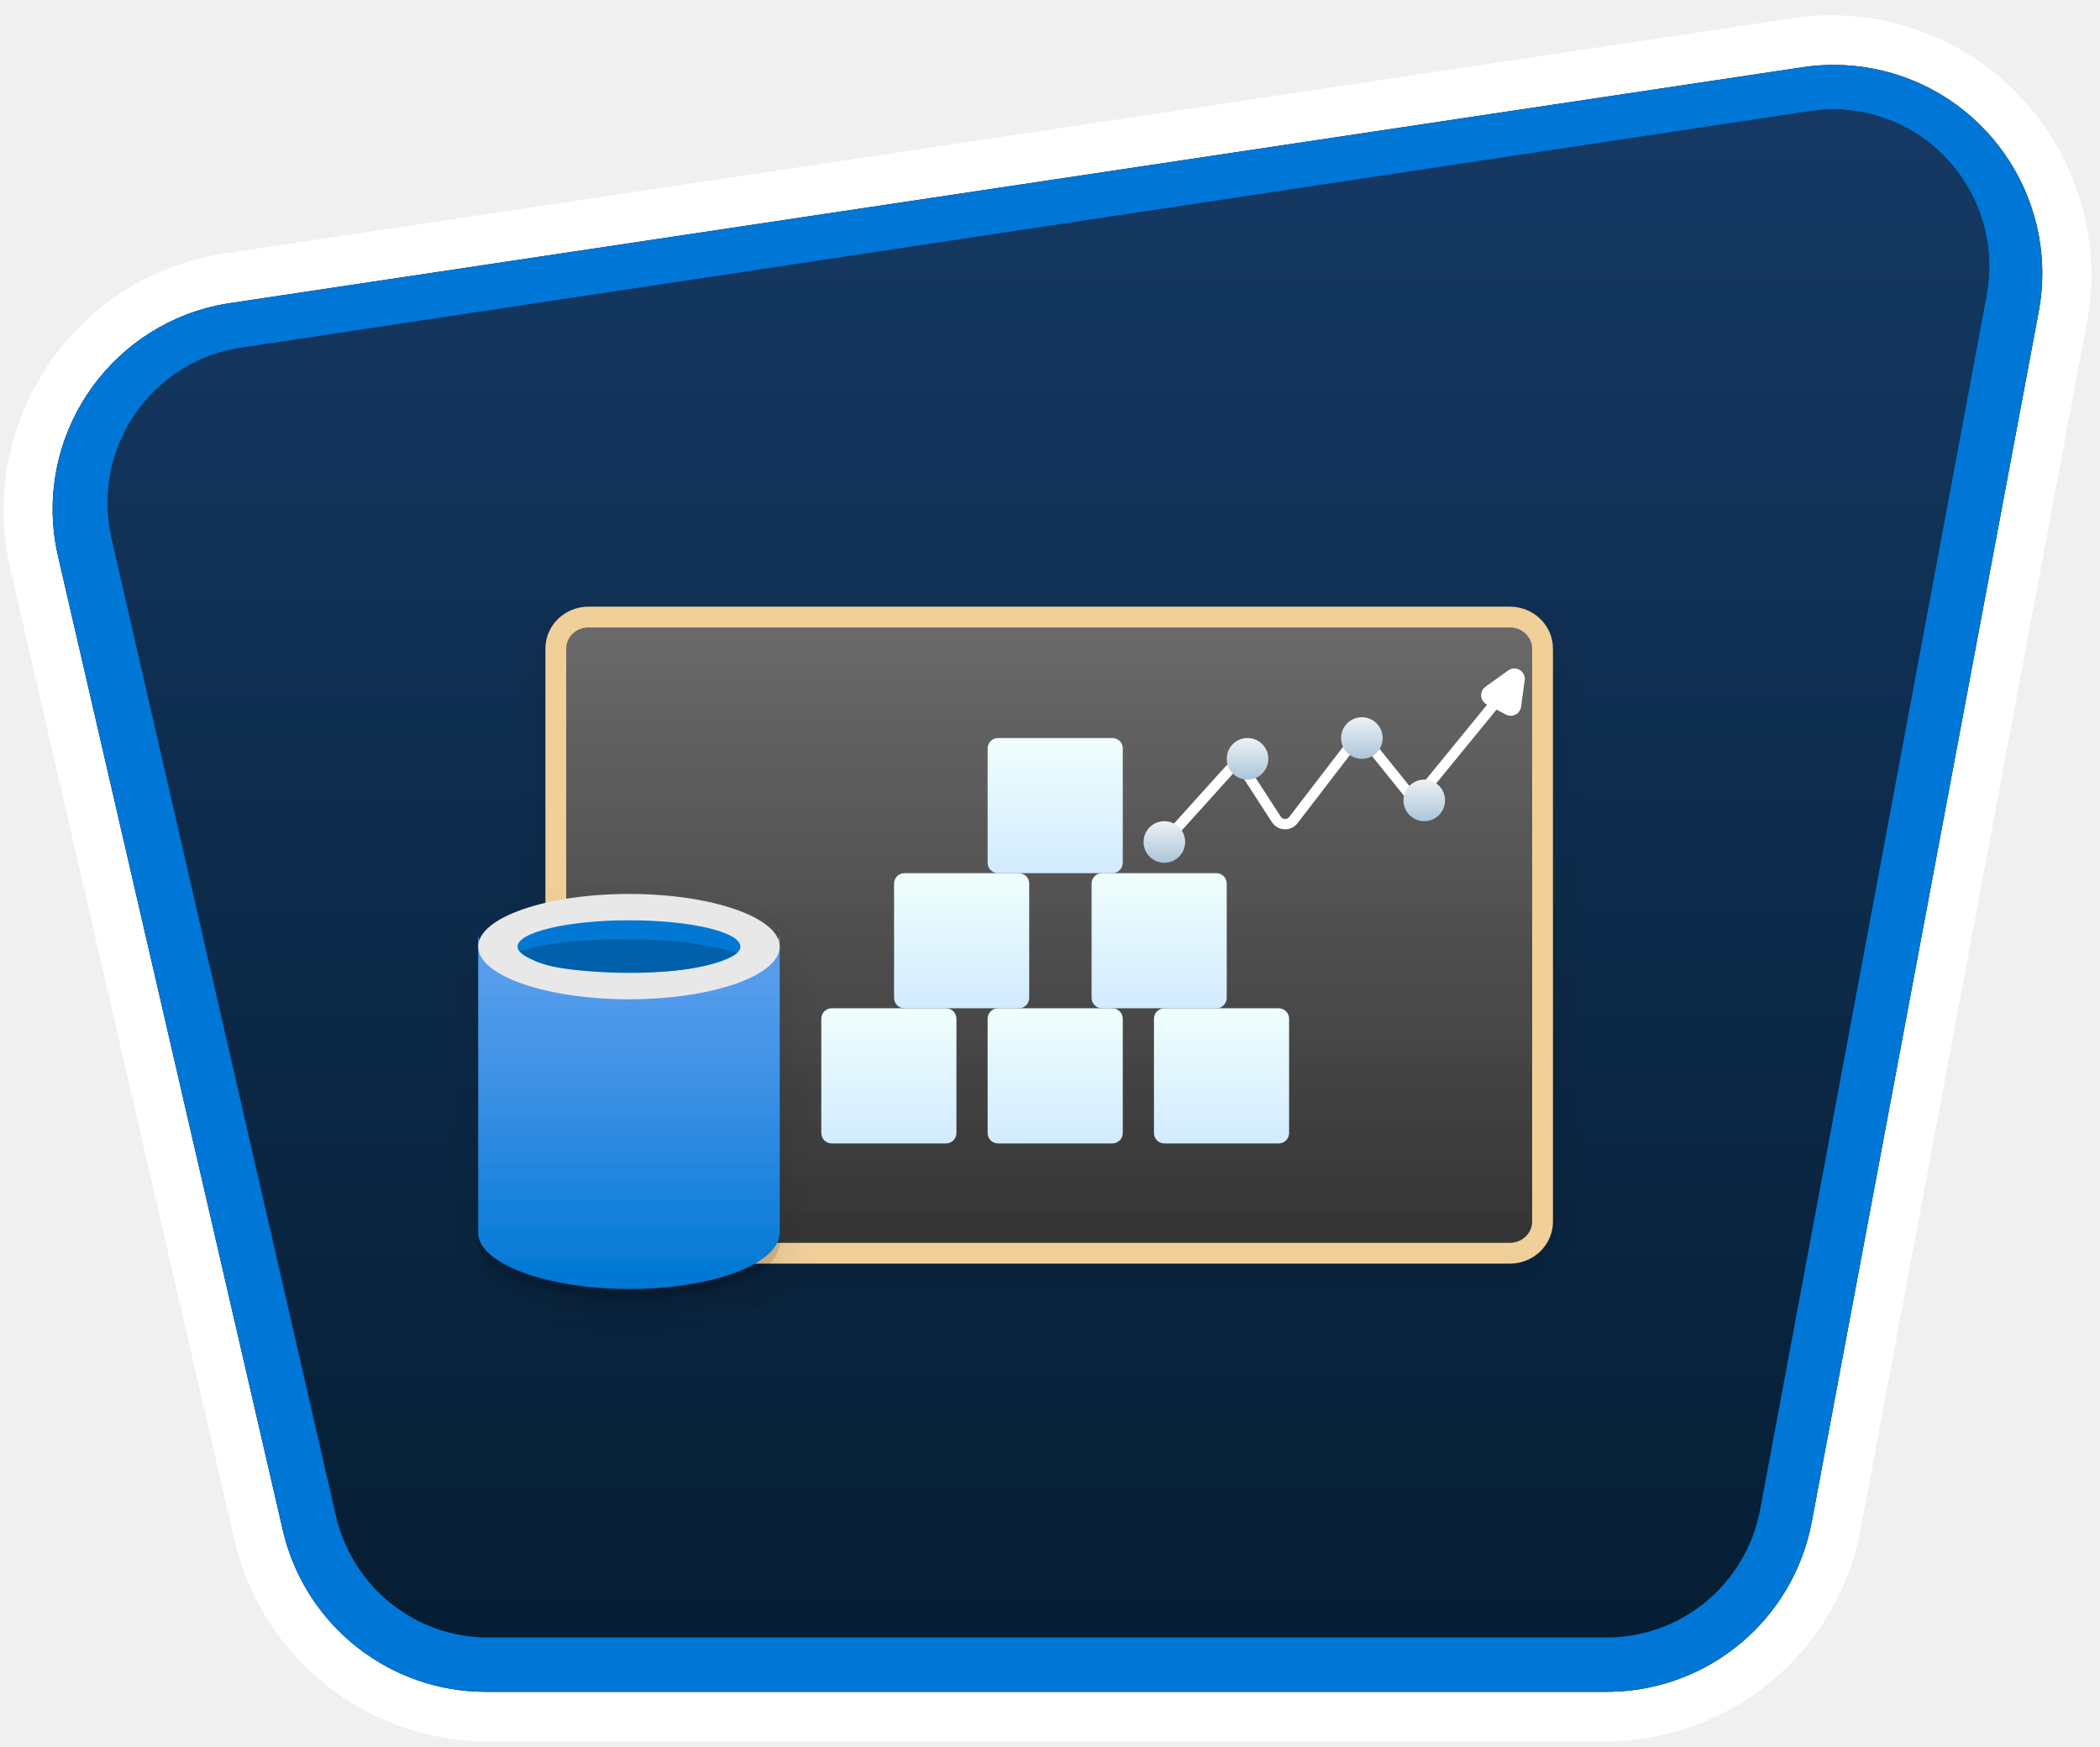
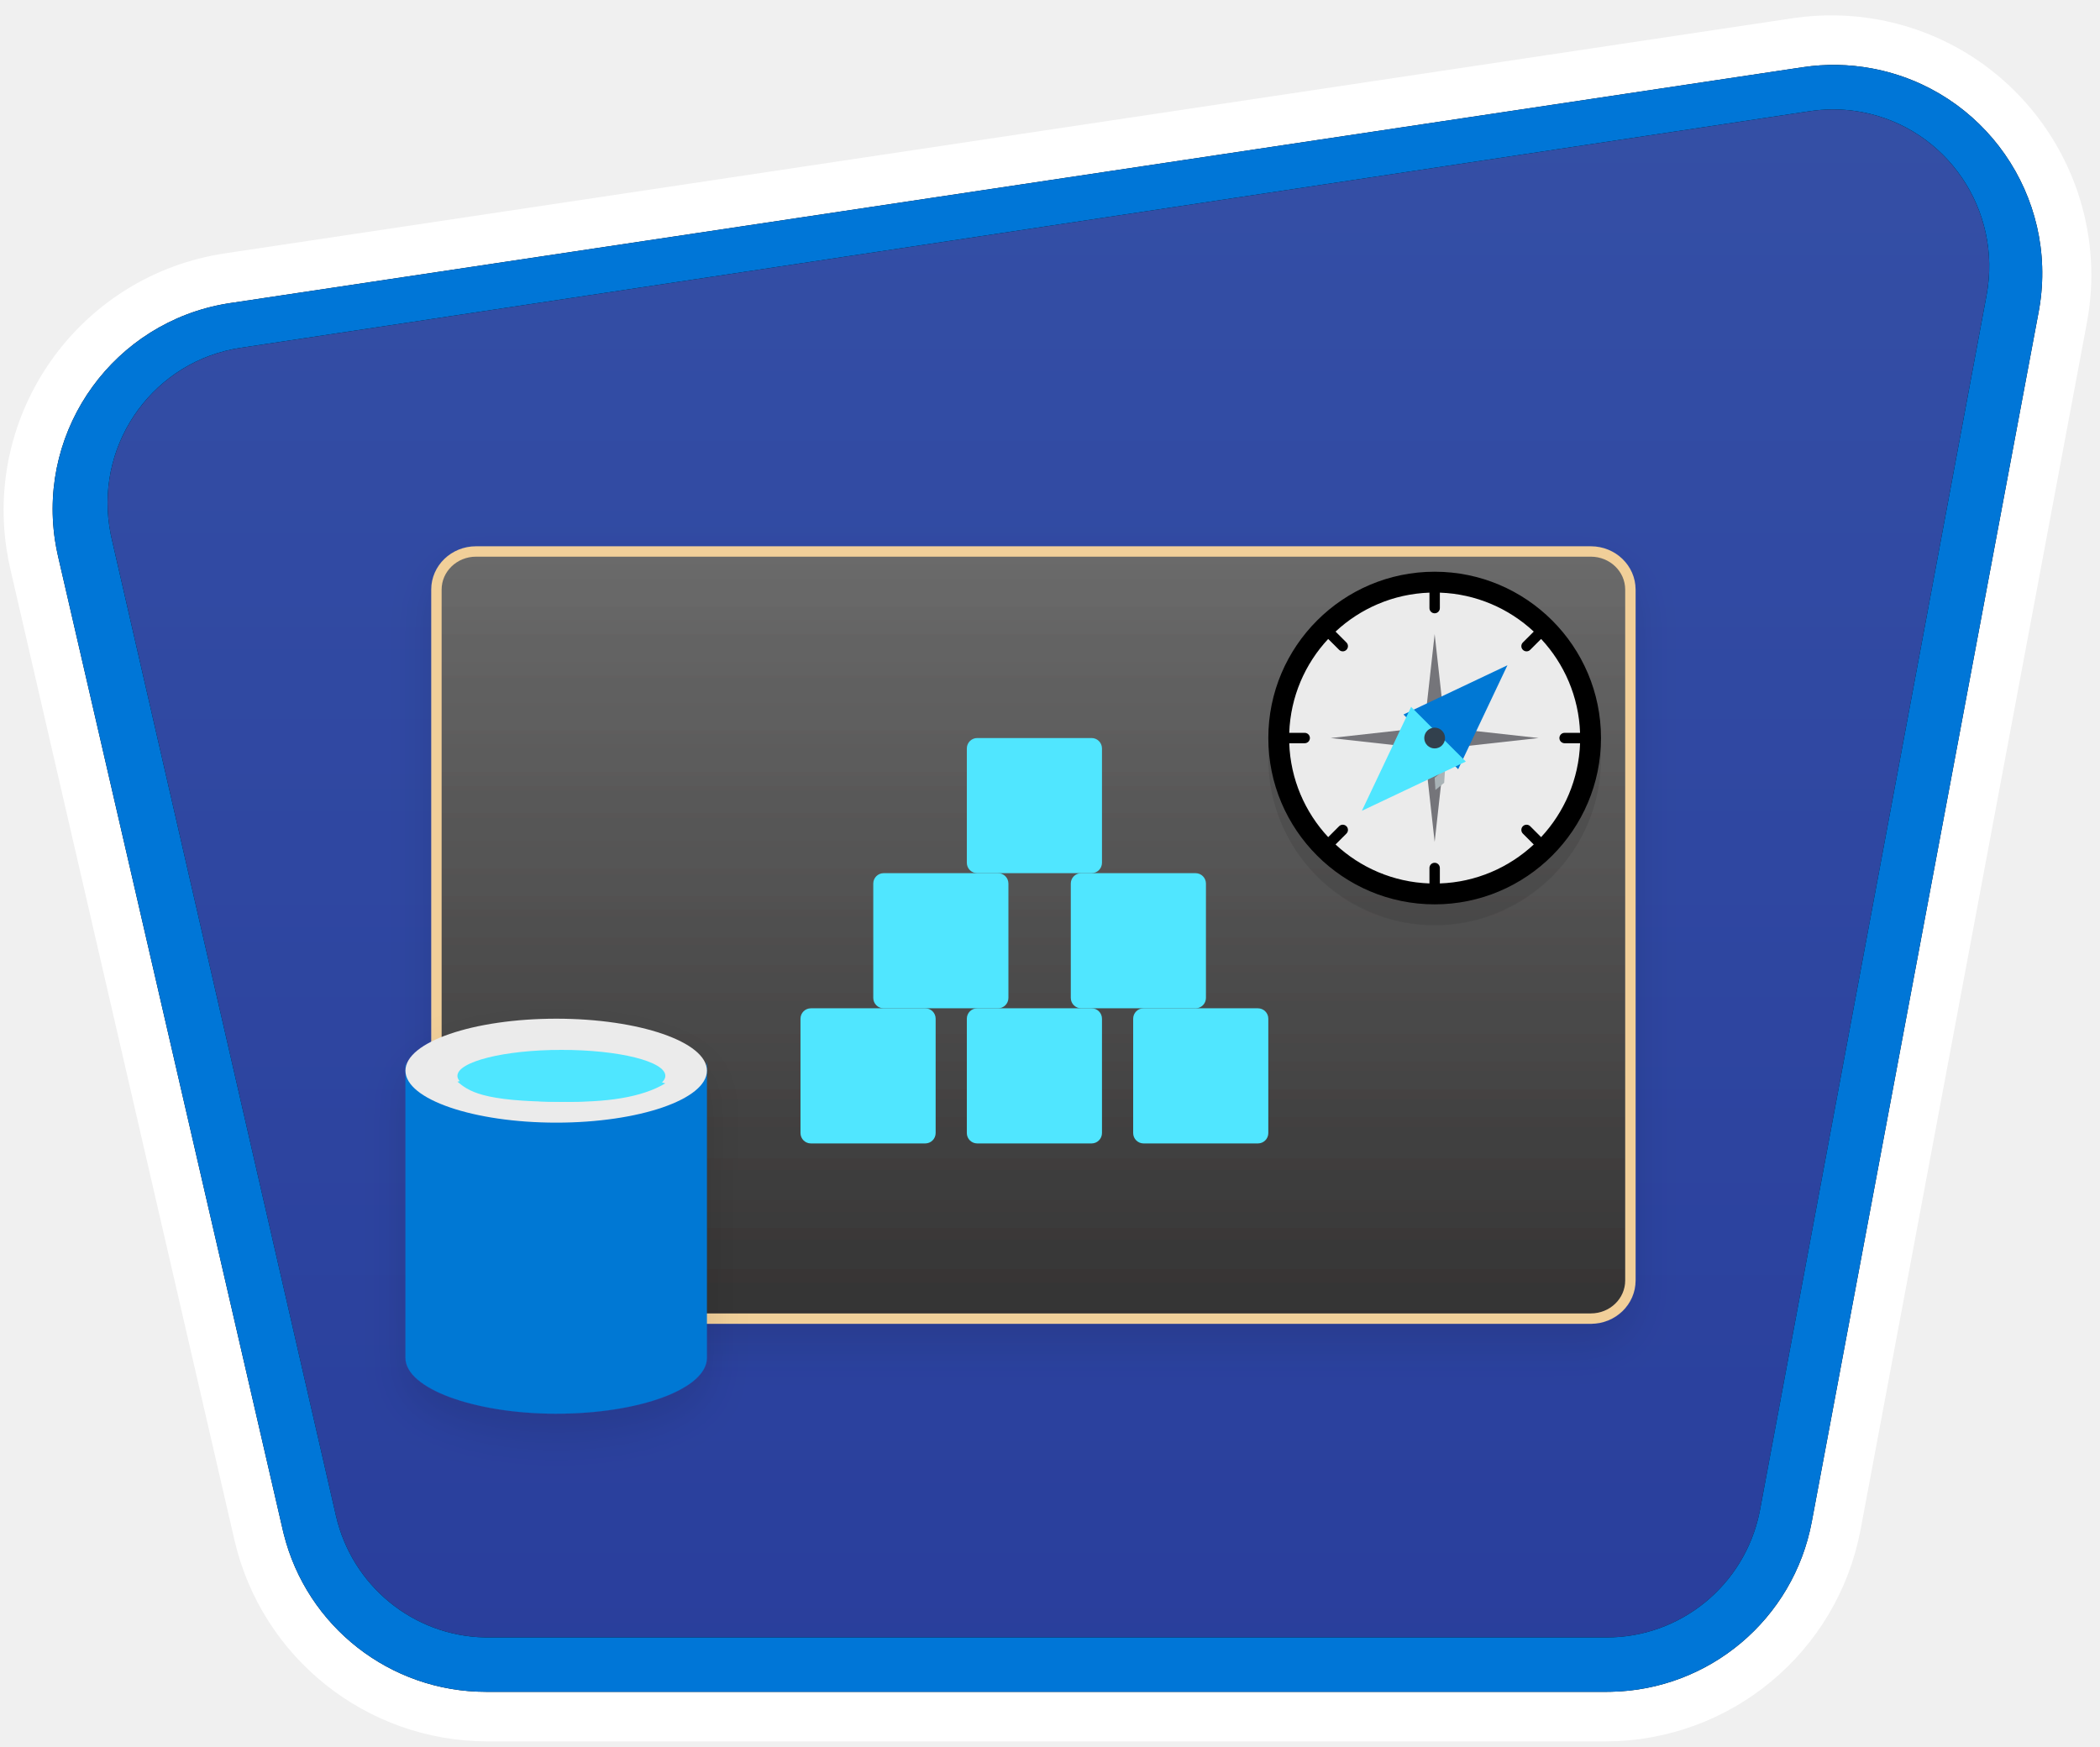
<svg xmlns="http://www.w3.org/2000/svg" xmlns:xlink="http://www.w3.org/1999/xlink" width="202px" height="168px" viewBox="0 0 202 168" version="1.1">
  <defs>
    <path d="M45.91,160 L153.401,160 C163.026,160 171.285,153.145 173.059,143.686 L194.818,27.635 C196.854,16.779 189.703,6.328 178.847,4.292 C176.651,3.881 174.403,3.84 172.194,4.171 L21.383,26.793 C10.459,28.431 2.933,38.615 4.571,49.538 C4.648,50.052 4.745,50.562 4.862,51.068 L26.422,144.497 C28.517,153.572 36.597,160 45.91,160 Z" id="path-1" />
    <linearGradient x1="50%" y1="0%" x2="50%" y2="100%" id="linearGradient-3">
-       <stop stop-color="#153A66" stop-opacity="0.997" offset="0%" />
-       <stop stop-color="#051D32" offset="100%" />
+       <stop stop-color="#3550A6" offset="0%" />
+       <stop stop-color="#293E9C" offset="100%" />
    </linearGradient>
    <path d="M169.061,0.991 C171.277,0.659 173.532,0.7 175.734,1.113 C186.508,3.133 193.643,13.417 191.814,24.181 L191.753,24.525 L169.929,140.919 C168.172,150.288 160.072,157.109 150.574,157.278 L150.213,157.281 L42.404,157.281 C33.186,157.281 25.172,151.003 22.944,142.09 L22.858,141.733 L1.234,48.027 C1.117,47.52 1.02,47.008 0.942,46.493 C-0.684,35.652 6.69,25.538 17.459,23.734 L17.804,23.68 L169.061,0.991 Z M174.75,5.309 C173.267,5.029 171.751,4.976 170.254,5.151 L169.755,5.217 L18.791,27.986 C10.59,29.223 4.939,36.91 6.169,45.156 C6.207,45.415 6.253,45.672 6.305,45.928 L6.387,46.311 L27.97,140.348 C29.517,147.087 35.414,151.893 42.263,152.047 L42.6,152.05 L150.201,152.05 C157.316,152.05 163.437,147.034 164.894,140.063 L164.959,139.735 L186.741,22.93 C188.269,14.735 182.901,6.846 174.75,5.309 Z" id="path-4" />
-     <filter x="-12.0%" y="-17.6%" width="124.0%" height="135.3%" filterUnits="objectBoundingBox" id="filter-6">
+     <filter x="-9.9%" y="-14.6%" width="119.8%" height="129.3%" filterUnits="objectBoundingBox" id="filter-6">
      <feOffset dx="0" dy="2" in="SourceAlpha" result="shadowOffsetOuter1" />
      <feGaussianBlur stdDeviation="2" in="shadowOffsetOuter1" result="shadowBlurOuter1" />
      <feColorMatrix values="0 0 0 0 0   0 0 0 0 0   0 0 0 0 0  0 0 0 0.1 0" type="matrix" in="shadowBlurOuter1" result="shadowMatrixOuter1" />
      <feMerge>
        <feMergeNode in="shadowMatrixOuter1" />
        <feMergeNode in="SourceGraphic" />
      </feMerge>
    </filter>
-     <polygon id="path-7" points="0 0.075 99.841 0.075 99.841 67.848 0 67.848" />
+     <polygon id="path-7" points="0 0.09 120.808 0.09 120.808 81.816 0 81.816" />
    <linearGradient x1="50%" y1="0.67%" x2="50%" y2="100%" id="linearGradient-9">
      <stop stop-color="#6A6A6A" offset="0%" />
      <stop stop-color="#343333" offset="100%" />
    </linearGradient>
-     <linearGradient x1="50%" y1="100%" x2="50%" y2="0%" id="linearGradient-10">
-       <stop stop-color="#D2EBFF" offset="0%" />
-       <stop stop-color="#F0FFFD" offset="100%" />
-     </linearGradient>
-     <linearGradient x1="50%" y1="0%" x2="50%" y2="183.068%" id="linearGradient-11">
-       <stop stop-color="#ECF2F6" offset="0%" />
-       <stop stop-color="#779FC1" offset="100%" />
-     </linearGradient>
-     <filter x="-48.3%" y="-36.8%" width="196.6%" height="173.7%" filterUnits="objectBoundingBox" id="filter-12">
+     <filter x="-41.4%" y="-31.6%" width="182.8%" height="163.2%" filterUnits="objectBoundingBox" id="filter-10">
      <feOffset dx="0" dy="2" in="SourceAlpha" result="shadowOffsetOuter1" />
      <feGaussianBlur stdDeviation="2" in="shadowOffsetOuter1" result="shadowBlurOuter1" />
      <feColorMatrix values="0 0 0 0 0   0 0 0 0 0   0 0 0 0 0  0 0 0 0.1 0" type="matrix" in="shadowBlurOuter1" result="shadowMatrixOuter1" />
      <feMerge>
        <feMergeNode in="shadowMatrixOuter1" />
        <feMergeNode in="SourceGraphic" />
      </feMerge>
    </filter>
-     <filter x="-8.6%" y="-6.6%" width="117.2%" height="113.2%" filterUnits="objectBoundingBox" id="filter-13">
-       <feOffset dx="0" dy="1" in="SourceAlpha" result="shadowOffsetOuter1" />
-       <feColorMatrix values="0 0 0 0 0   0 0 0 0 0   0 0 0 0 0  0 0 0 0.12 0" type="matrix" in="shadowOffsetOuter1" result="shadowMatrixOuter1" />
+     <filter x="-12.5%" y="-12.5%" width="125.0%" height="125.0%" filterUnits="objectBoundingBox" id="filter-11">
+       <feOffset dx="0" dy="2" in="SourceAlpha" result="shadowOffsetOuter1" />
+       <feColorMatrix values="0 0 0 0 0   0 0 0 0 0   0 0 0 0 0  0 0 0 0.096 0" type="matrix" in="shadowOffsetOuter1" result="shadowMatrixOuter1" />
      <feMerge>
        <feMergeNode in="shadowMatrixOuter1" />
        <feMergeNode in="SourceGraphic" />
      </feMerge>
    </filter>
-     <linearGradient x1="50%" y1="97.569%" x2="50%" y2="-5.31%" id="linearGradient-14">
-       <stop stop-color="#0078D4" offset="0%" />
-       <stop stop-color="#1380DA" offset="16%" />
-       <stop stop-color="#3C91E5" offset="53%" />
-       <stop stop-color="#559CEC" offset="82%" />
-       <stop stop-color="#5EA0EF" offset="100%" />
-     </linearGradient>
  </defs>
  <g id="Badges" stroke="none" stroke-width="1" fill="none" fill-rule="evenodd">
-     <g id="Microsoft-Azure-Data-Fundamentals" transform="translate(-109, -47)">
-       <g id="Microsoft-Azure-Data-Fundamentals/Microsoft-Azure-Data-Fundamentals" transform="translate(155, 80)">
-         <g id="Trophy-Plates/Trailhead" transform="translate(5, 0)">
+     <g id="Explore-relational-data-in-Azure" transform="translate(-109, -47)">
+       <g id="Explore-relational-data-in-Azure/explore-relational-data-in-azure" transform="translate(148, 80)">
+         <g id="Trophy-Plates/Trailhead" transform="translate(12, 0)">
          <g id="BG" transform="translate(-50, -30.4748)">
            <mask id="mask-2" fill="white">
              <use xlink:href="#path-1" />
            </mask>
            <path stroke="#FFFFFF" stroke-width="5" d="M21.012,24.32 C14.868,25.242 9.678,28.567 6.256,33.197 C2.833,37.828 1.177,43.764 2.099,49.909 C2.185,50.487 2.295,51.061 2.426,51.631 L23.986,145.059 C25.164,150.164 28.026,154.524 31.903,157.608 C35.78,160.692 40.672,162.5 45.91,162.5 L153.401,162.5 C158.815,162.5 163.845,160.572 167.771,157.314 C171.697,154.056 174.518,149.467 175.516,144.146 L197.276,28.096 C198.421,21.989 196.982,15.997 193.73,11.244 C190.479,6.492 185.414,2.98 179.307,1.835 C176.838,1.372 174.308,1.326 171.823,1.699 L21.012,24.32 Z" />
-             <g id="Colors/Microsoft-365/BG-Gradient-5" mask="url(#mask-2)" fill="url(#linearGradient-3)">
+             <g id="Colors/Microsoft-365/BG-Gradient-4" mask="url(#mask-2)" fill="url(#linearGradient-3)">
              <g transform="translate(0, -0)" id="Rectangle">
                <rect x="0" y="0" width="200" height="160" />
              </g>
            </g>
          </g>
          <g id="Border" transform="translate(-46.65294, -27.5252)">
            <mask id="mask-5" fill="white">
              <use xlink:href="#path-4" />
            </mask>
            <use fill="#000000" fill-rule="nonzero" xlink:href="#path-4" />
            <g id="Colors/Microsoft-365/Border" mask="url(#mask-5)" fill="#0076D7">
              <g transform="translate(-3.347057, -2.94961)" id="Microsoft-365/Border">
                <rect x="0" y="0" width="200" height="164" />
              </g>
            </g>
          </g>
        </g>
-         <g id="chalk-board----" filter="url(#filter-6)" transform="translate(5, 23)">
+         <g id="chalk-board-" filter="url(#filter-6)" transform="translate(0, 16)">
          <g id="Group-17">
            <g id="Group-7">
              <g id="Group-3">
                <mask id="mask-8" fill="white">
                  <use xlink:href="#path-7" />
                </mask>
                <g id="Clip-2" />
-                 <path d="M94.235,3.361 C95.971,3.361 97.378,4.723 97.378,6.402 L97.378,61.52 C97.378,63.2 95.971,64.561 94.235,64.561 L5.606,64.561 C3.87,64.561 2.463,63.2 2.463,61.52 L2.463,6.402 C2.463,4.723 3.87,3.361 5.606,3.361 L94.235,3.361 Z" id="Fill-1" stroke="#F1CF99" stroke-width="2" fill="url(#linearGradient-9)" mask="url(#mask-8)" />
+                 <path d="M114.024,4.053 C116.125,4.053 117.828,5.695 117.828,7.72 L117.828,74.186 C117.828,76.212 116.125,77.853 114.024,77.853 L6.784,77.853 C4.683,77.853 2.98,76.212 2.98,74.186 L2.98,7.72 C2.98,5.695 4.683,4.053 6.784,4.053 L114.024,4.053 Z" id="Fill-1" stroke="#F1CF99" fill="url(#linearGradient-9)" mask="url(#mask-8)" />
              </g>
            </g>
          </g>
        </g>
-         <g id="Rectangle--" transform="translate(33, 38)" fill="url(#linearGradient-10)">
+         <g id="Rectangle-" transform="translate(38, 38)" fill="#50E6FF">
          <rect id="Rectangle-Copy-24" x="16" y="26" width="13" height="13" rx="1" />
          <rect id="Rectangle-Copy-25" x="32" y="26" width="13" height="13" rx="1" />
          <rect id="Rectangle-Copy-26" x="0" y="26" width="13" height="13" rx="1" />
          <rect id="Rectangle-Copy-27" x="7" y="13" width="13" height="13" rx="1" />
          <rect id="Rectangle-Copy-28" x="26" y="13" width="13" height="13" rx="1" />
          <rect id="Rectangle-Copy-29" x="16" y="0" width="13" height="13" rx="1" />
        </g>
-         <g id="Group-23" transform="translate(64, 28)">
-           <path d="M2,20 L8.212,13.111 C8.582,12.701 9.214,12.668 9.624,13.038 C9.689,13.097 9.746,13.163 9.794,13.236 L12.776,17.831 C13.076,18.295 13.696,18.426 14.159,18.126 C14.254,18.064 14.338,17.986 14.408,17.896 L20.063,10.534 C20.4,10.096 21.028,10.013 21.466,10.35 C21.529,10.398 21.586,10.454 21.636,10.516 L25.332,15.111 C25.679,15.541 26.308,15.61 26.738,15.264 C26.792,15.22 26.842,15.171 26.886,15.117 L33.614,6.887 C33.626,6.874 33.636,6.86 33.647,6.846 L35,5 L35,5" id="Path-37" stroke="#FFFFFF" />
-           <circle id="Oval" fill="url(#linearGradient-11)" fill-rule="nonzero" cx="2" cy="20" r="2" />
-           <circle id="Oval-Copy-7" fill="url(#linearGradient-11)" fill-rule="nonzero" cx="27" cy="16" r="2" />
-           <circle id="Oval-Copy-8" fill="url(#linearGradient-11)" fill-rule="nonzero" cx="21" cy="10" r="2" />
-           <circle id="Oval-Copy-9" fill="url(#linearGradient-11)" fill-rule="nonzero" cx="10" cy="12" r="2" />
-           <path d="M34.56,3.726 L33.398,6.168 C33.161,6.667 33.373,7.263 33.872,7.5 C34.011,7.567 34.165,7.6 34.319,7.597 L36.416,7.559 C36.968,7.549 37.408,7.093 37.398,6.541 C37.396,6.423 37.373,6.307 37.33,6.197 L36.395,3.793 C36.194,3.278 35.615,3.023 35.1,3.224 C34.862,3.316 34.669,3.496 34.56,3.726 Z" id="Path-22" fill="#FFFFFF" transform="translate(35.27715, 4.630185) rotate(29) translate(-35.27715, -4.630185) " />
+         <g id="Database" filter="url(#filter-10)" transform="translate(0, 65)" fill-rule="nonzero">
+           <path d="M14.516,9.374 C6.488,9.374 0,6.973 0,4 L0,32.626 C0,35.561 6.554,37.962 14.32,38 L14.516,38 C22.512,38 29,35.599 29,32.626 L29,4 C29,6.973 22.512,9.374 14.516,9.374 Z" id="Path" fill="#0078D4" />
+           <path d="M29,5 C29,7.766 22.446,10 14.516,10 C6.586,10 0,7.766 0,5 C0,2.234 6.554,0 14.516,0 C22.479,0 29,2.234 29,5" id="Path" fill="#EBEBEB" />
+           <path d="M15.015,8 C9.507,8 5,6.861 5,5.5 C5,4.139 9.477,3 15.015,3 C20.552,3 25,4.111 25,5.5 C25,6.861 20.523,8 15.015,8 Z" id="Path" fill="#50E6FF" />
+           <path d="M5,6.06 C6.026,6.906 7.271,7.997 15.028,7.993 C19.29,8.062 22.689,7.602 25,6.221 C22.061,5.336 18.08,4.942 15.028,5.014 C11.976,4.937 7.938,5.17 5,6.06 Z" id="Path" fill="#50E6FF" />
        </g>
-         <g id="Database" filter="url(#filter-12)" transform="translate(0, 53)" fill-rule="nonzero">
-           <g id="Group-2">
-             <g id="Icon-databases-133-Azure-Database-Migration-Services" filter="url(#filter-13)">
-               <path d="M14.516,9.206 C6.488,9.206 0,6.791 0,3.8 L0,32.594 C0,35.546 6.554,37.962 14.32,38 L14.516,38 C22.512,38 29,35.585 29,32.594 L29,3.8 C29,6.791 22.512,9.206 14.516,9.206 Z" id="Path" fill="url(#linearGradient-14)" />
-               <path d="M29,5.067 C29,7.87 22.446,10.133 14.516,10.133 C6.586,10.133 0,7.87 0,5.067 C0,2.264 6.554,0 14.516,0 C22.479,0 29,2.264 29,5.067" id="Path" fill="#E8E8E8" />
-               <path d="M14.516,7.6 C8.613,7.6 3.783,6.446 3.783,5.067 C3.783,3.687 8.581,2.533 14.516,2.533 C20.451,2.533 25.217,3.659 25.217,5.067 C25.217,6.446 20.419,7.6 14.516,7.6 Z" id="Path" fill="#0078D4" />
-               <path d="M4.005,5.491 C5.079,6.382 6.382,7.53 14.5,7.527 C18.96,7.599 22.517,7.114 24.936,5.66 C21.86,4.729 17.694,4.315 14.5,4.39 C11.306,4.309 7.08,4.554 4.005,5.491 Z" id="Path" fill="#0060A9" />
-             </g>
-           </g>
+         <g id="Compass-" filter="url(#filter-11)" transform="translate(83, 22)">
+           <path d="M31,16 C31,24.284 24.284,31 16,31 C7.716,31 1,24.284 1,16 C1,7.716 7.716,1 16,1 C24.284,1 31,7.716 31,16" id="Fill-49" fill="#EBEBEB" />
+           <path d="M26.24,25.533 L25.192,24.485 C24.997,24.29 24.68,24.29 24.485,24.485 C24.29,24.68 24.29,24.997 24.485,25.192 L25.533,26.24 C23.145,28.464 19.983,29.864 16.5,29.988 L16.5,28.5 C16.5,28.224 16.276,28 16,28 C15.723,28 15.5,28.224 15.5,28.5 L15.5,29.988 C12.017,29.864 8.854,28.464 6.467,26.24 L7.514,25.192 C7.71,24.997 7.71,24.68 7.514,24.485 C7.319,24.29 7.003,24.29 6.808,24.485 L5.76,25.533 C3.536,23.145 2.135,19.983 2.013,16.5 L3.5,16.5 C3.776,16.5 4,16.276 4,16 C4,15.723 3.776,15.5 3.5,15.5 L2.013,15.5 C2.135,12.017 3.536,8.854 5.76,6.467 L6.808,7.514 C6.905,7.612 7.033,7.661 7.161,7.661 C7.289,7.661 7.417,7.612 7.514,7.514 C7.71,7.319 7.71,7.003 7.514,6.808 L6.467,5.76 C8.854,3.536 12.017,2.135 15.5,2.013 L15.5,3.5 C15.5,3.776 15.723,4 16,4 C16.276,4 16.5,3.776 16.5,3.5 L16.5,2.013 C19.983,2.135 23.145,3.536 25.533,5.76 L24.485,6.808 C24.29,7.003 24.29,7.319 24.485,7.514 C24.583,7.612 24.711,7.661 24.839,7.661 C24.967,7.661 25.095,7.612 25.192,7.514 L26.24,6.467 C28.464,8.854 29.864,12.017 29.988,15.5 L28.5,15.5 C28.224,15.5 28,15.723 28,16 C28,16.276 28.224,16.5 28.5,16.5 L29.988,16.5 C29.864,19.983 28.464,23.145 26.24,25.533 Z M16,0 C7.178,0 0,7.178 0,16 C0,24.823 7.178,32 16,32 C24.822,32 32,24.823 32,16 C32,7.178 24.822,0 16,0 L16,0 Z" id="Fill-55" fill="#000000" />
+           <polyline id="Fill-56" fill="#75757A" points="17 15 15 15 16 6 17 15" />
+           <polyline id="Fill-57" fill="#75757A" points="17 17 17 15 26 16 17 17" />
+           <polyline id="Fill-58" fill="#75757A" points="15 15 15 17 6 16 15 15" />
+           <polyline id="Fill-59" fill="#75757A" points="15 17 17 17 16 26 15 17" />
+           <polyline id="Fill-60" fill="#0078D4" points="18.263 19 13 13.737 23 9 18.263 19" />
+           <polyline id="Fill-61" fill="#A9B3B6" points="16 19.825 16.075 21 16.917 20.305 17 19 16 19.825" />
+           <polyline id="Fill-62" fill="#50E6FF" points="13.737 13 19 18.263 9 23 13.737 13" />
+           <path d="M17,16 C17,16.552 16.552,17 16,17 C15.447,17 15,16.552 15,16 C15,15.448 15.447,15 16,15 C16.552,15 17,15.448 17,16" id="Fill-65" fill="#30404D" />
        </g>
      </g>
    </g>
  </g>
</svg>
